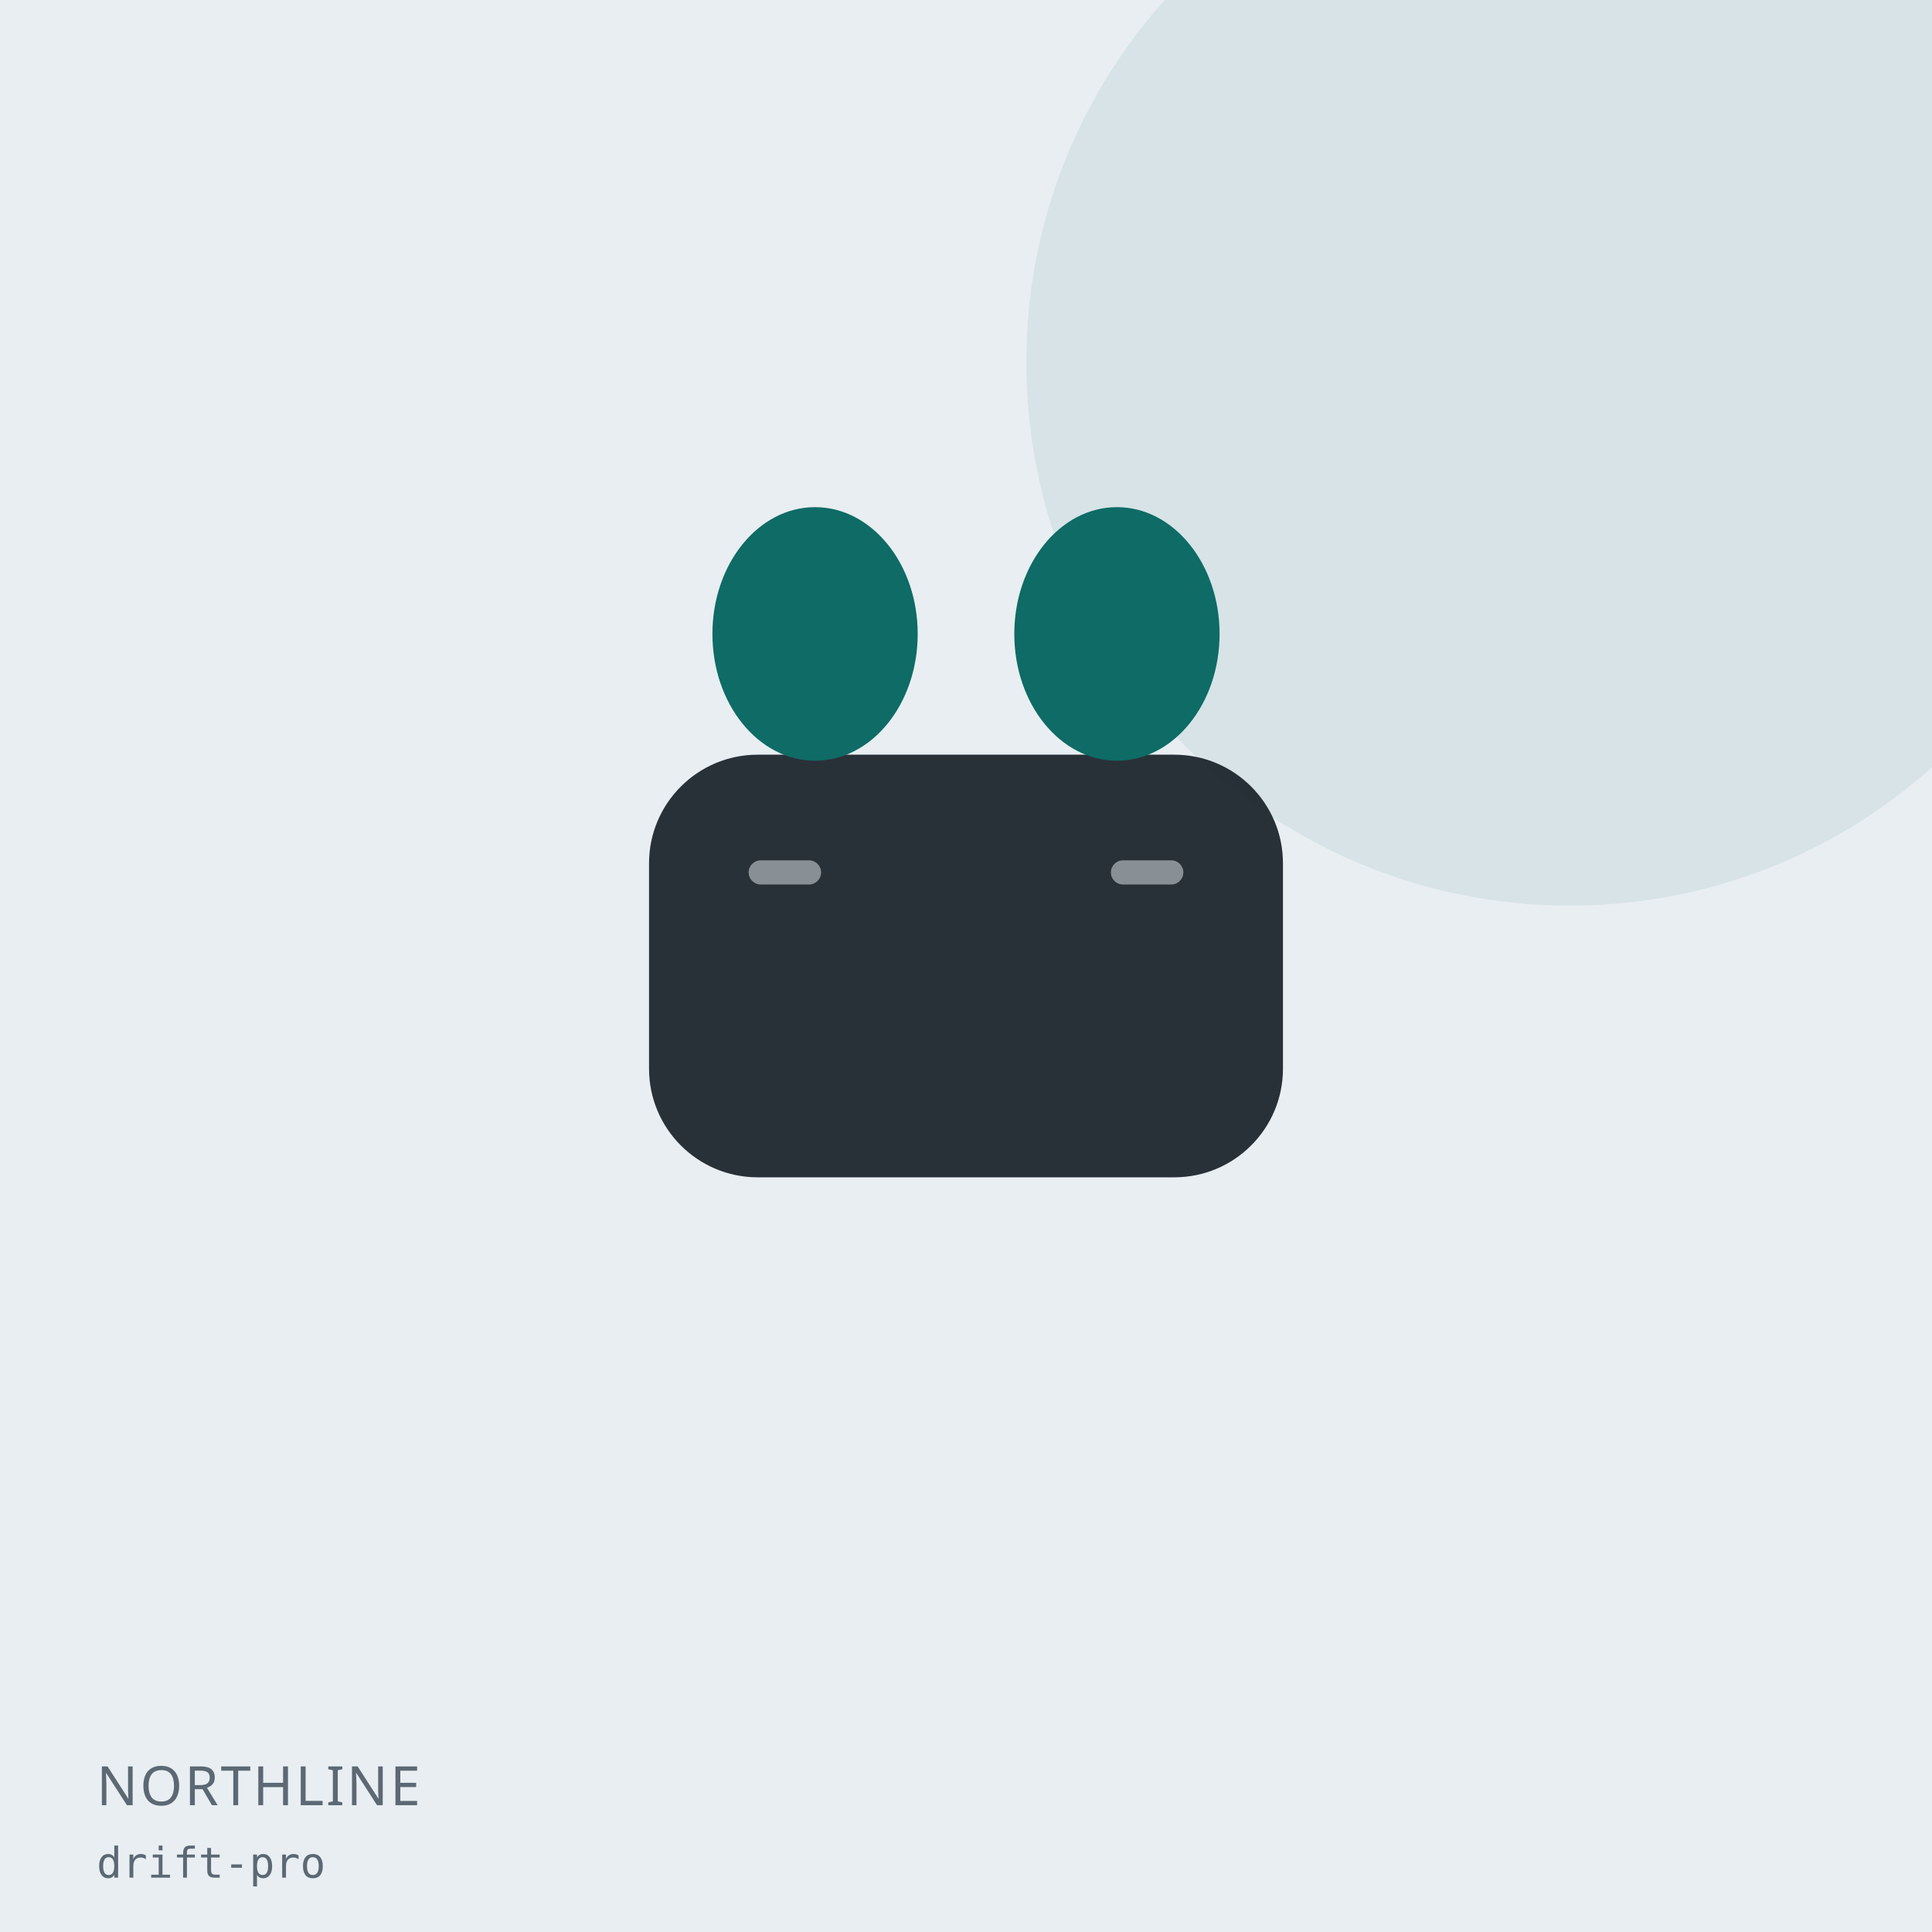
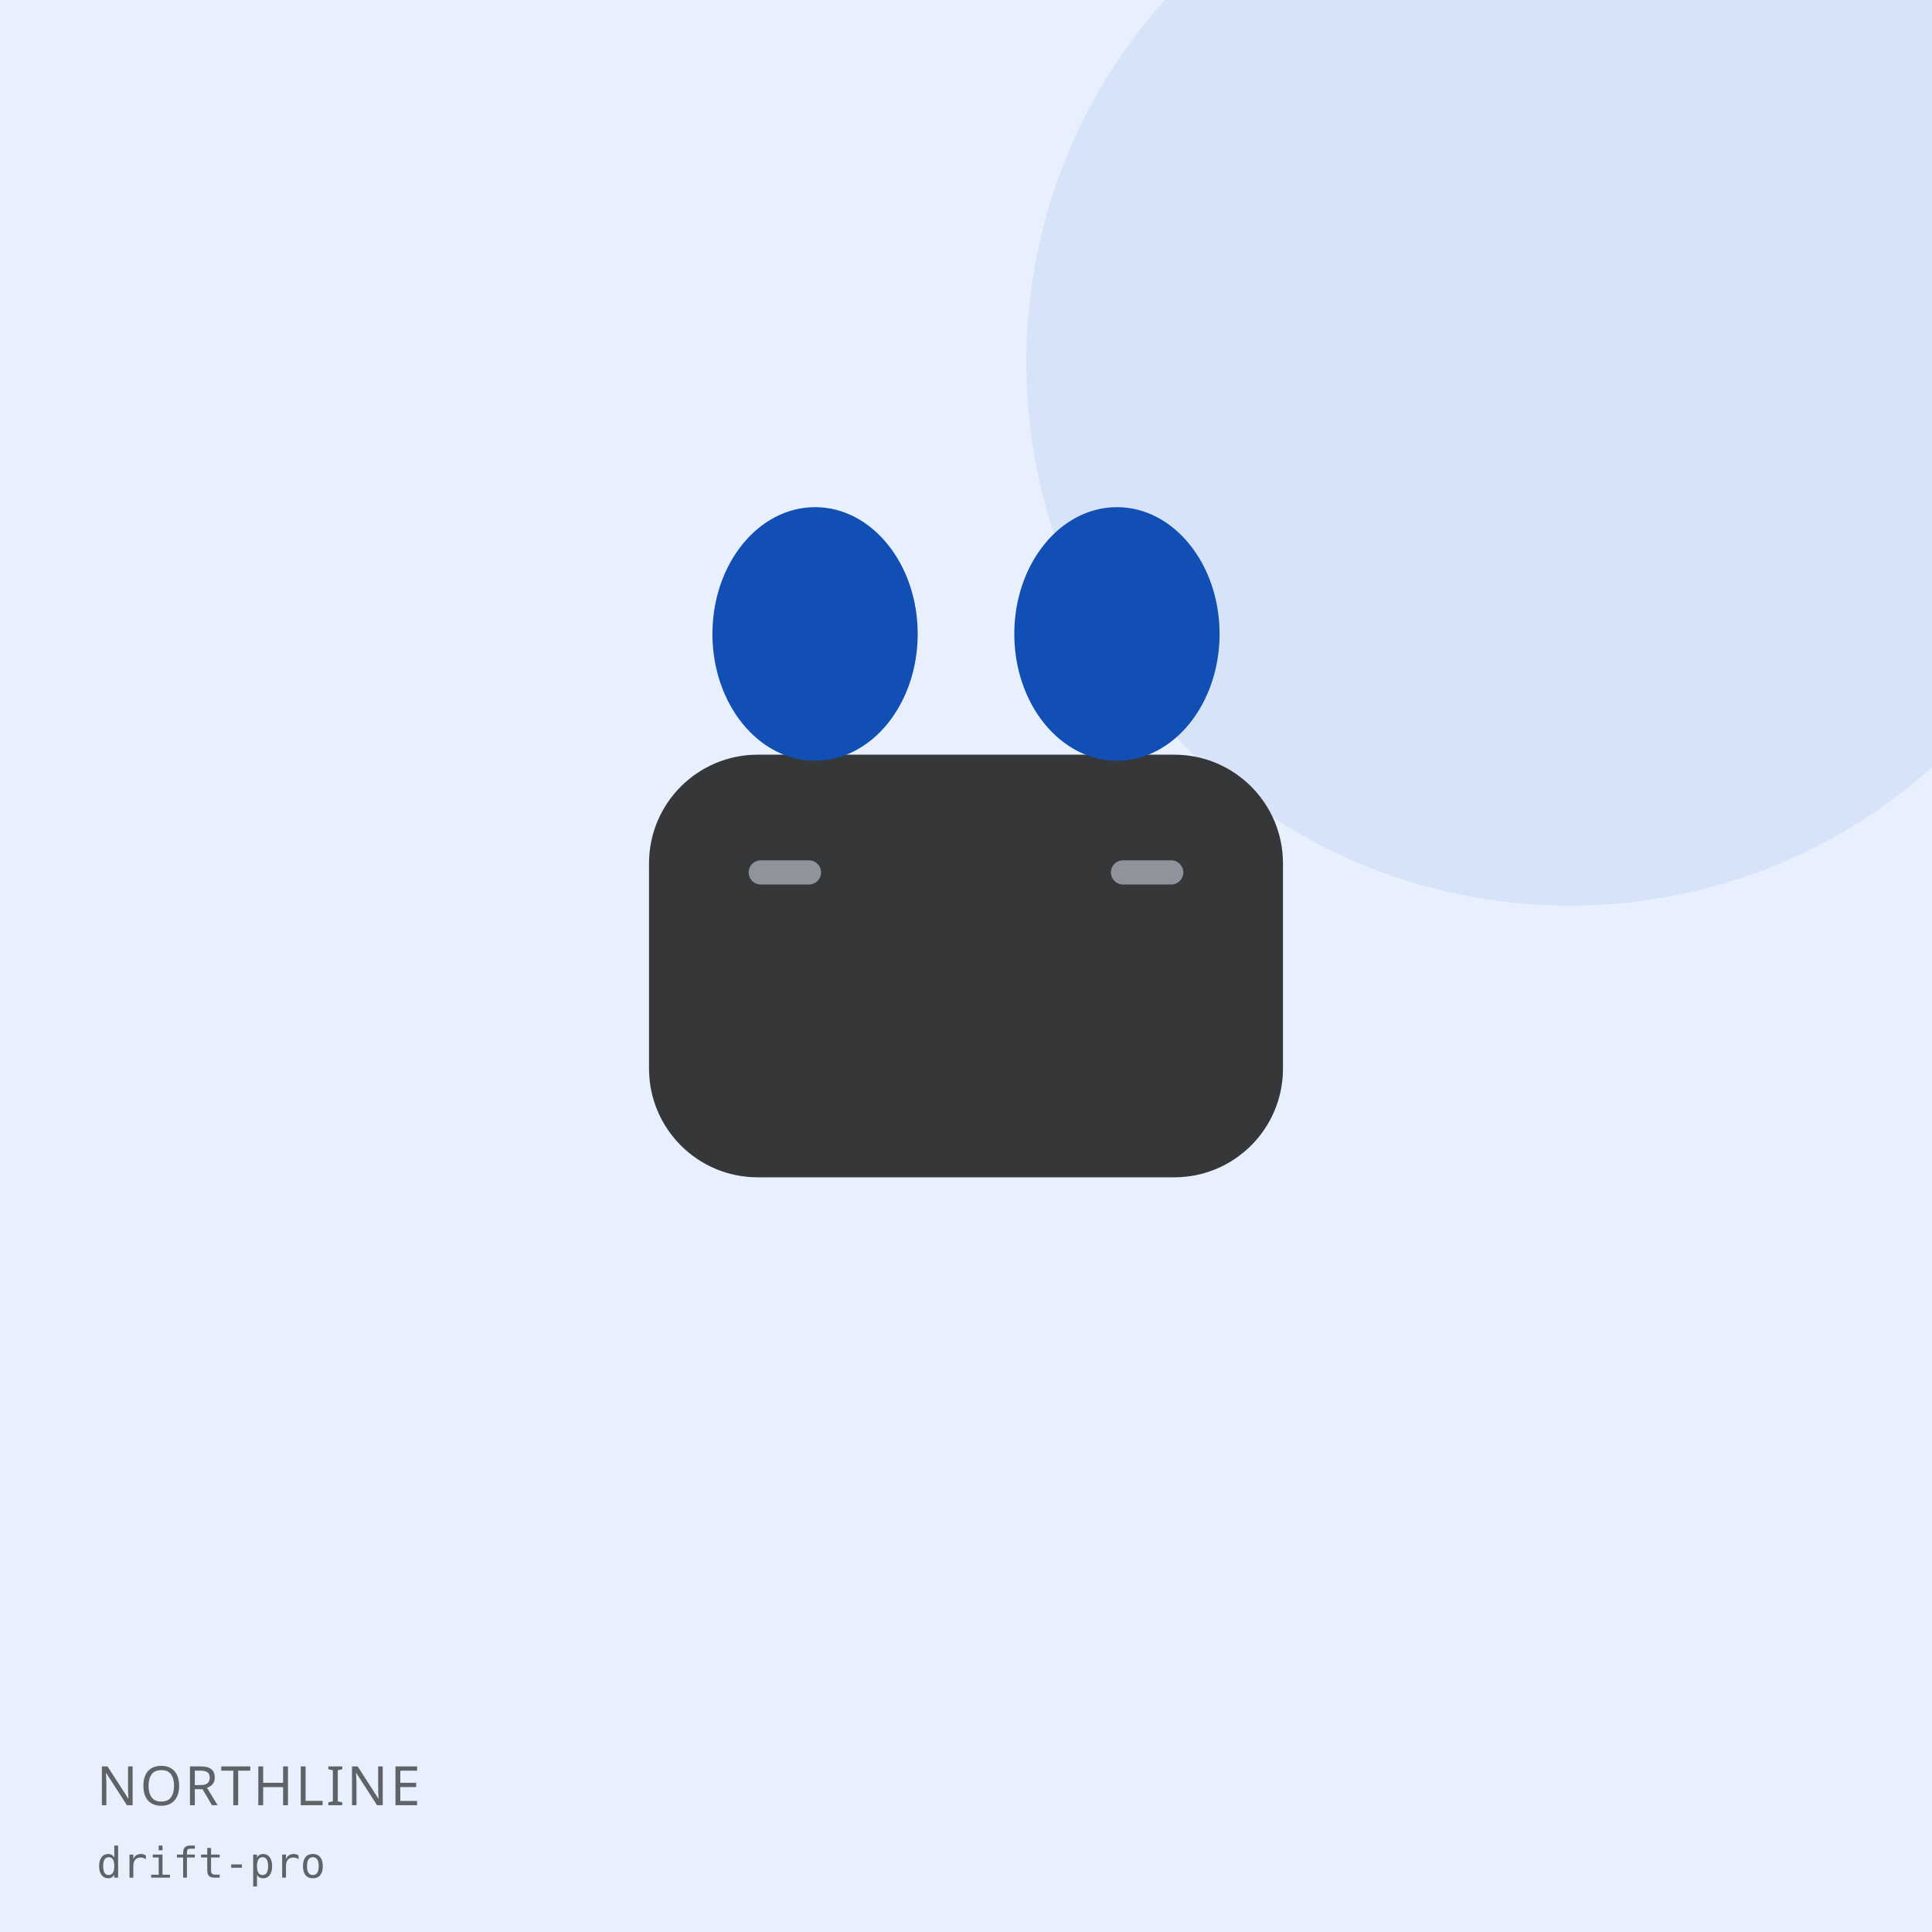
<svg xmlns="http://www.w3.org/2000/svg" viewBox="0 0 640 640" role="img" aria-label="Drift Pro">
-   <rect width="640" height="640" fill="#E8EEF2" />
-   <circle cx="520" cy="120" r="180" fill="#0E6B65" opacity="0.08" />
-   <rect x="215" y="250" width="210" height="140" rx="36" fill="#101820" opacity="0.88" />
-   <ellipse cx="270" cy="210" rx="34" ry="42" fill="#0E6B65" />
-   <ellipse cx="370" cy="210" rx="34" ry="42" fill="#0E6B65" />
-   <rect x="248" y="285" width="24" height="8" rx="4" fill="#E8EEF2" opacity="0.5" />
-   <rect x="368" y="285" width="24" height="8" rx="4" fill="#E8EEF2" opacity="0.5" />
-   <text x="32" y="598" font-family="system-ui, sans-serif" font-size="18" fill="#5C6873" letter-spacing="0.04em">NORTHLINE</text>
-   <text x="32" y="622" font-family="ui-monospace, monospace" font-size="14" fill="#5C6873">drift-pro</text>
+   <rect width="640" height="640" fill="#E8F0FE" />
+   <circle cx="520" cy="120" r="180" fill="#114FB4" opacity="0.08" />
+   <rect x="215" y="250" width="210" height="140" rx="36" fill="#1F1F1F" opacity="0.88" />
+   <ellipse cx="270" cy="210" rx="34" ry="42" fill="#114FB4" />
+   <ellipse cx="370" cy="210" rx="34" ry="42" fill="#114FB4" />
+   <rect x="248" y="285" width="24" height="8" rx="4" fill="#E8F0FE" opacity="0.5" />
+   <rect x="368" y="285" width="24" height="8" rx="4" fill="#E8F0FE" opacity="0.5" />
+   <text x="32" y="598" font-family="system-ui, sans-serif" font-size="18" fill="#5F6368" letter-spacing="0.04em">NORTHLINE</text>
+   <text x="32" y="622" font-family="ui-monospace, monospace" font-size="14" fill="#5F6368">drift-pro</text>
</svg>
